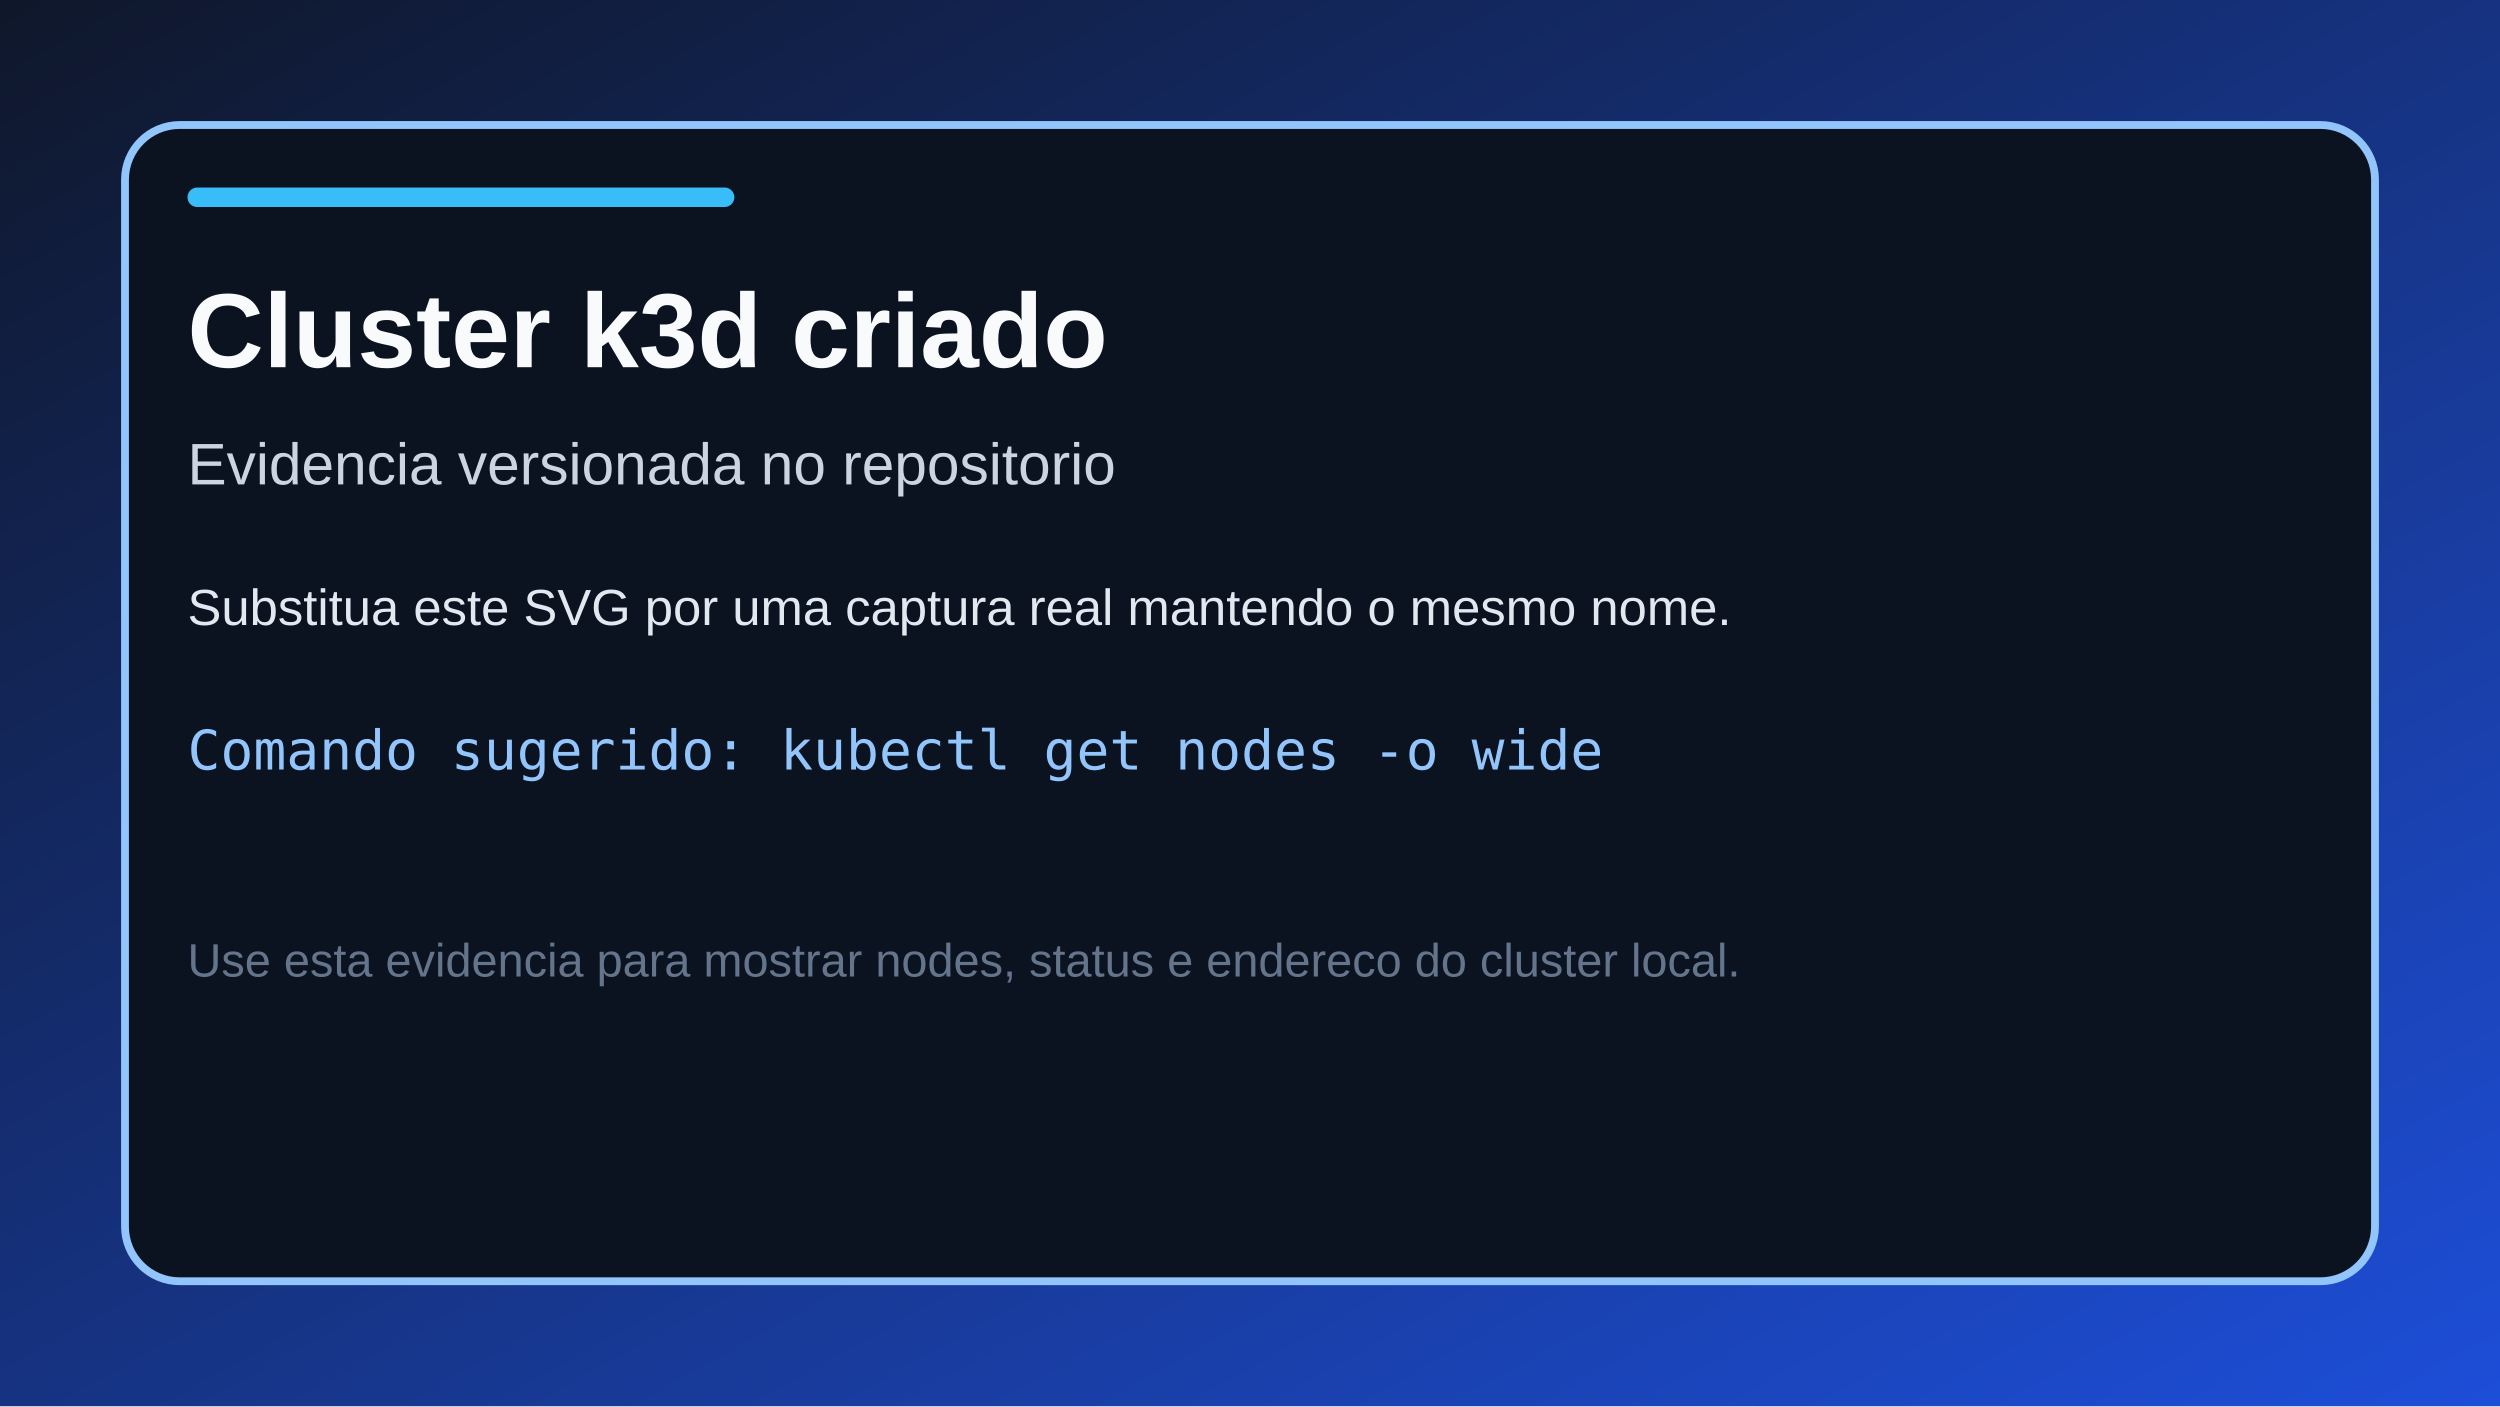
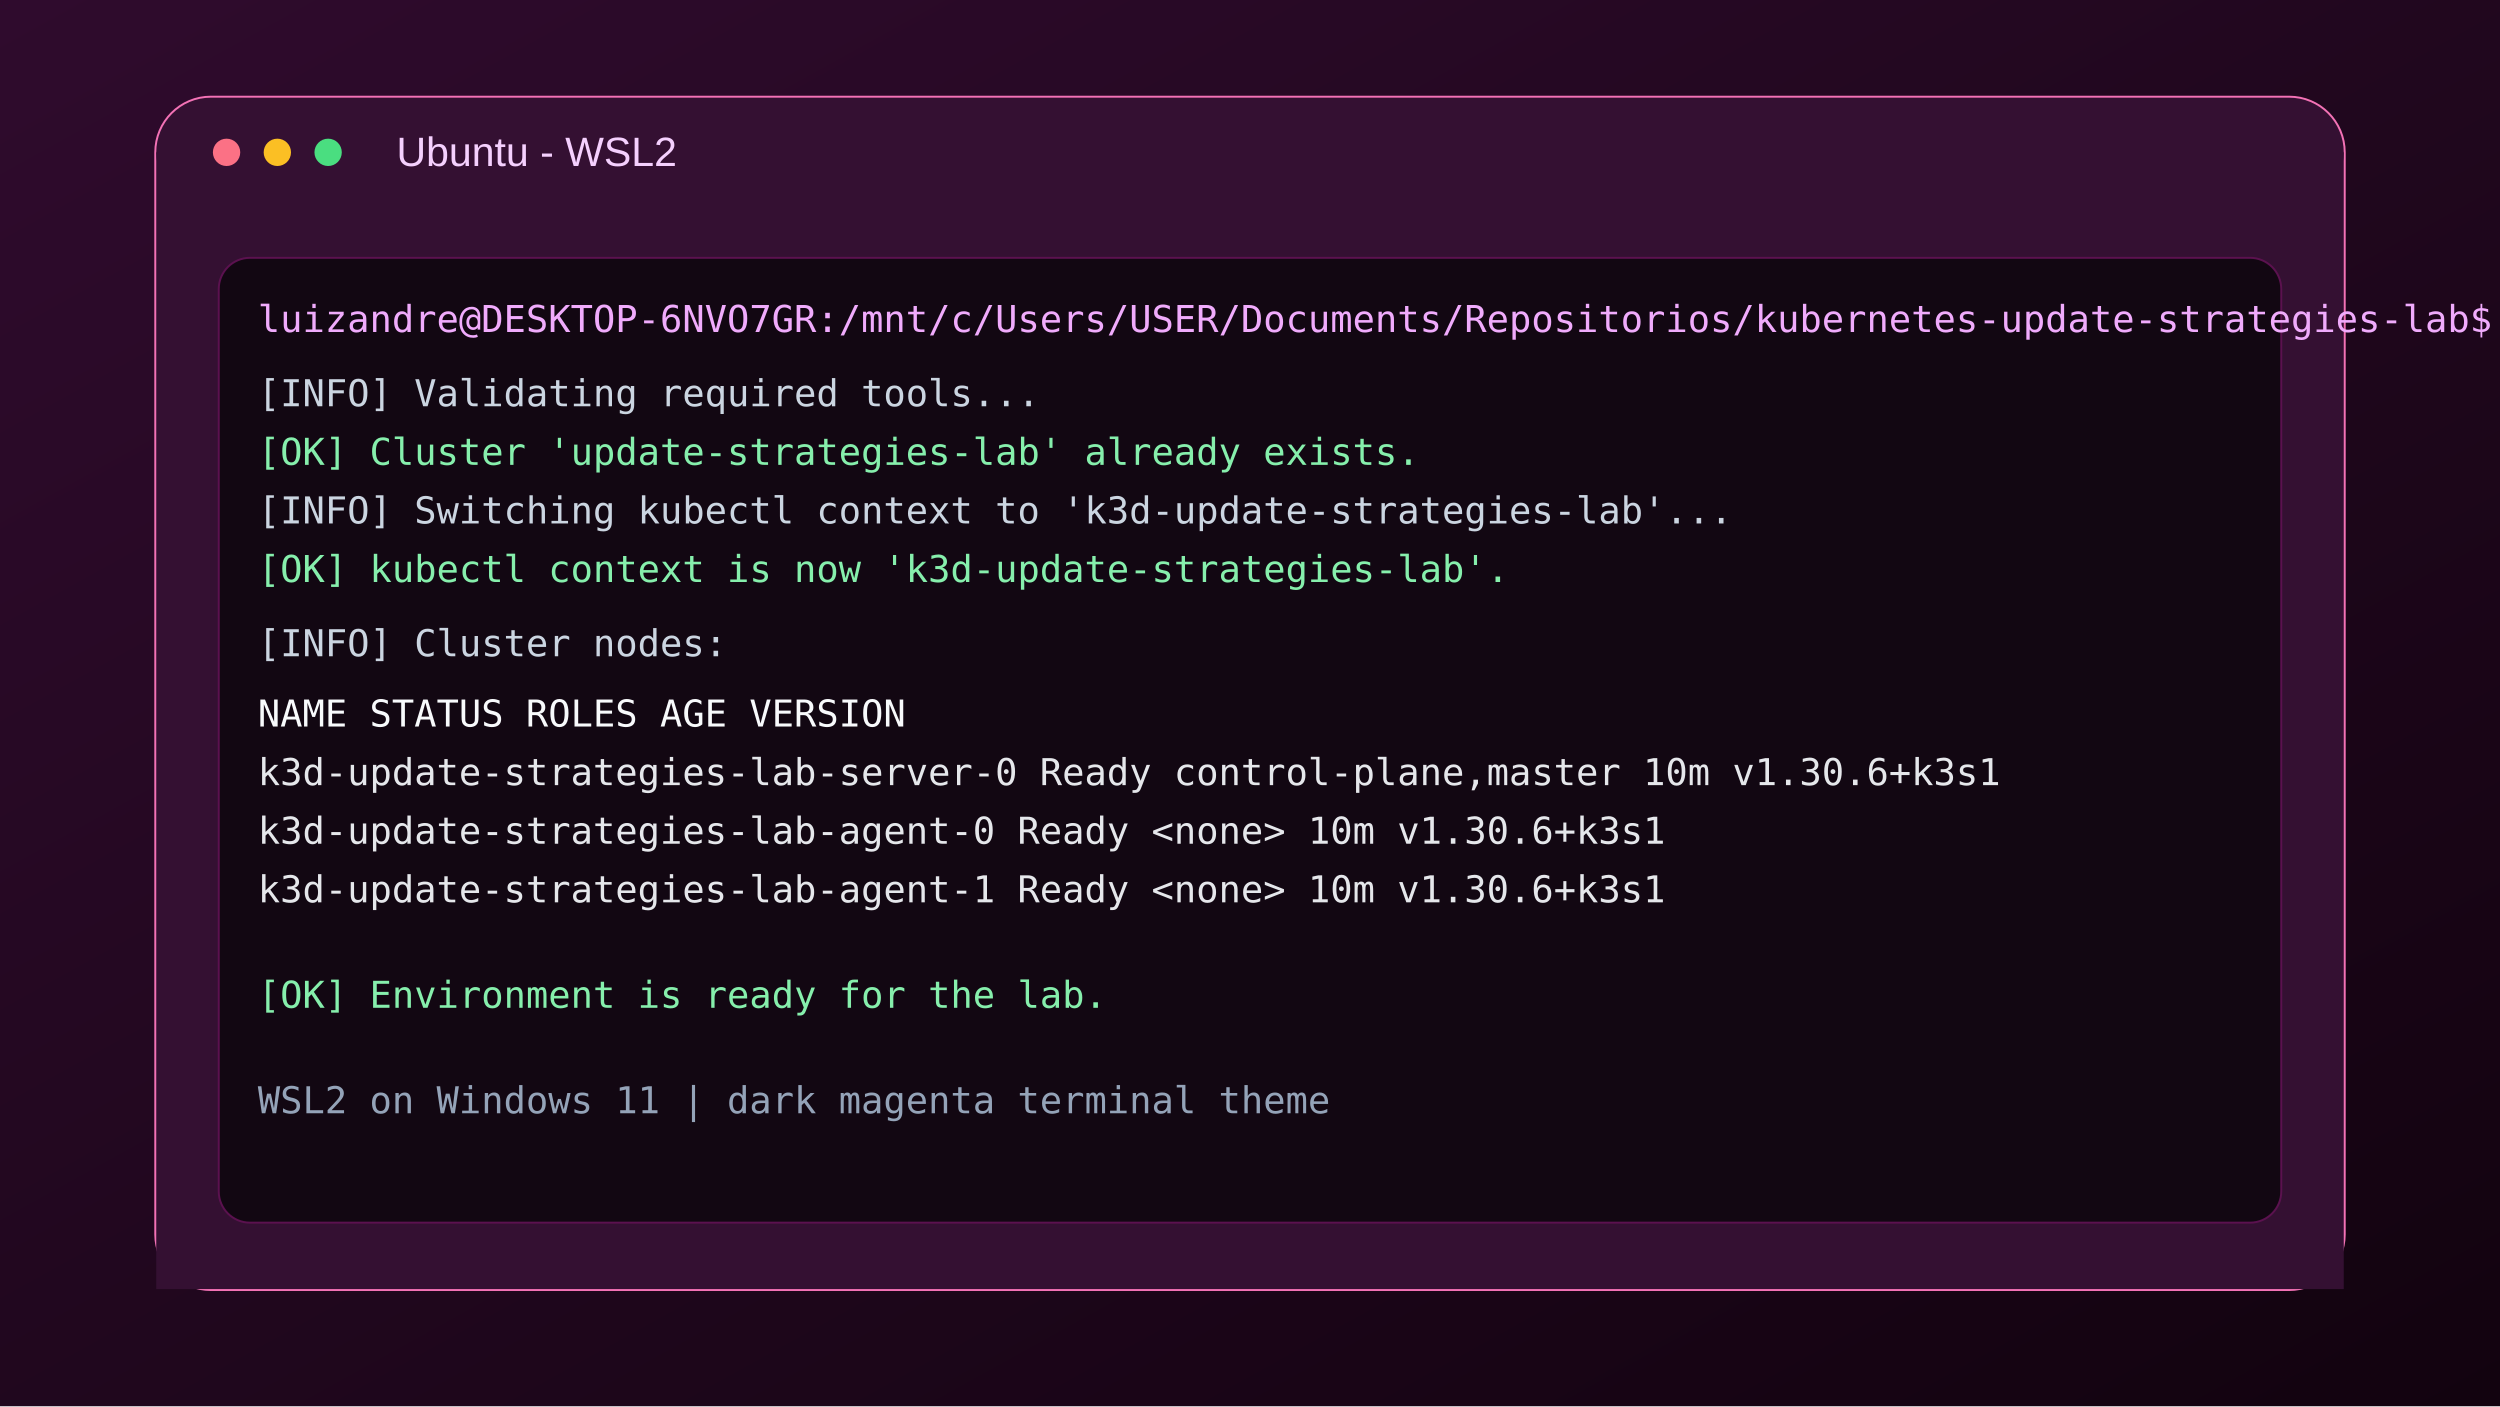
<svg xmlns="http://www.w3.org/2000/svg" width="1280" height="720" viewBox="0 0 1280 720" role="img" aria-labelledby="title desc">
  <defs>
    <linearGradient id="bg" x1="0" x2="1" y1="0" y2="1">
-       <stop offset="0%" stop-color="#0f172a" />
-       <stop offset="100%" stop-color="#1d4ed8" />
+       <stop offset="0%" stop-color="#2f0b2d" />
+       <stop offset="100%" stop-color="#12030f" />
    </linearGradient>
  </defs>
  <rect width="1280" height="720" fill="url(#bg)" />
-   <rect x="64" y="64" width="1152" height="592" rx="28" fill="#0b1220" stroke="#93c5fd" stroke-width="4" />
-   <rect x="96" y="96" width="280" height="10" rx="5" fill="#38bdf8" />
-   <text x="96" y="188" fill="#f8fafc" font-family="Segoe UI, Arial, sans-serif" font-size="54" font-weight="700">Cluster k3d criado</text>
-   <text x="96" y="248" fill="#cbd5e1" font-family="Segoe UI, Arial, sans-serif" font-size="30">Evidencia versionada no repositorio</text>
-   <text x="96" y="320" fill="#e2e8f0" font-family="Segoe UI, Arial, sans-serif" font-size="26">Substitua este SVG por uma captura real mantendo o mesmo nome.</text>
-   <text x="96" y="394" fill="#93c5fd" font-family="Consolas, Monaco, monospace" font-size="28">Comando sugerido: kubectl get nodes -o wide</text>
-   <text x="96" y="500" fill="#64748b" font-family="Segoe UI, Arial, sans-serif" font-size="24">Use esta evidencia para mostrar nodes, status e endereco do cluster local.</text>
+   <rect x="90" y="62" width="1100" height="596" rx="30" fill="#000000" opacity="0.28" />
+   <rect x="80" y="50" width="1120" height="610" rx="28" fill="#1a0a18" stroke="#f472b6" stroke-width="2" />
+   <rect x="80" y="50" width="1120" height="56" rx="28" fill="#341032" />
+   <rect x="80" y="78" width="1120" height="582" rx="0" fill="#341032" />
+   <circle cx="116" cy="78" r="7" fill="#fb7185" />
+   <circle cx="142" cy="78" r="7" fill="#fbbf24" />
+   <circle cx="168" cy="78" r="7" fill="#4ade80" />
+   <text x="203" y="85" fill="#f5d0fe" font-family="Segoe UI, Arial, sans-serif" font-size="21">Ubuntu - WSL2</text>
+   <rect x="112" y="132" width="1056" height="494" rx="16" fill="#120712" stroke="#5b114f" />
+   <g font-family="Cascadia Code, Consolas, monospace" font-size="19">
+     <text x="132" y="170" fill="#f0abfc">luizandre@DESKTOP-6NVO7GR:/mnt/c/Users/USER/Documents/Repositorios/kubernetes-update-strategies-lab$ ./scripts/setup.sh</text>
+     <text x="132" y="208" fill="#cbd5e1">[INFO] Validating required tools...</text>
+     <text x="132" y="238" fill="#86efac">[OK] Cluster 'update-strategies-lab' already exists.</text>
+     <text x="132" y="268" fill="#cbd5e1">[INFO] Switching kubectl context to 'k3d-update-strategies-lab'...</text>
+     <text x="132" y="298" fill="#86efac">[OK] kubectl context is now 'k3d-update-strategies-lab'.</text>
+     <text x="132" y="336" fill="#cbd5e1">[INFO] Cluster nodes:</text>
+     <text x="132" y="372" fill="#f8fafc">NAME                              STATUS   ROLES                  AGE   VERSION</text>
+     <text x="132" y="402" fill="#e5e7eb">k3d-update-strategies-lab-server-0   Ready    control-plane,master   10m   v1.30.6+k3s1</text>
+     <text x="132" y="432" fill="#e5e7eb">k3d-update-strategies-lab-agent-0    Ready    &lt;none&gt;                 10m   v1.30.6+k3s1</text>
+     <text x="132" y="462" fill="#e5e7eb">k3d-update-strategies-lab-agent-1    Ready    &lt;none&gt;                 10m   v1.30.6+k3s1</text>
+     <text x="132" y="516" fill="#86efac">[OK] Environment is ready for the lab.</text>
+     <text x="132" y="570" fill="#94a3b8">WSL2 on Windows 11  |  dark magenta terminal theme</text>
+   </g>
</svg>
